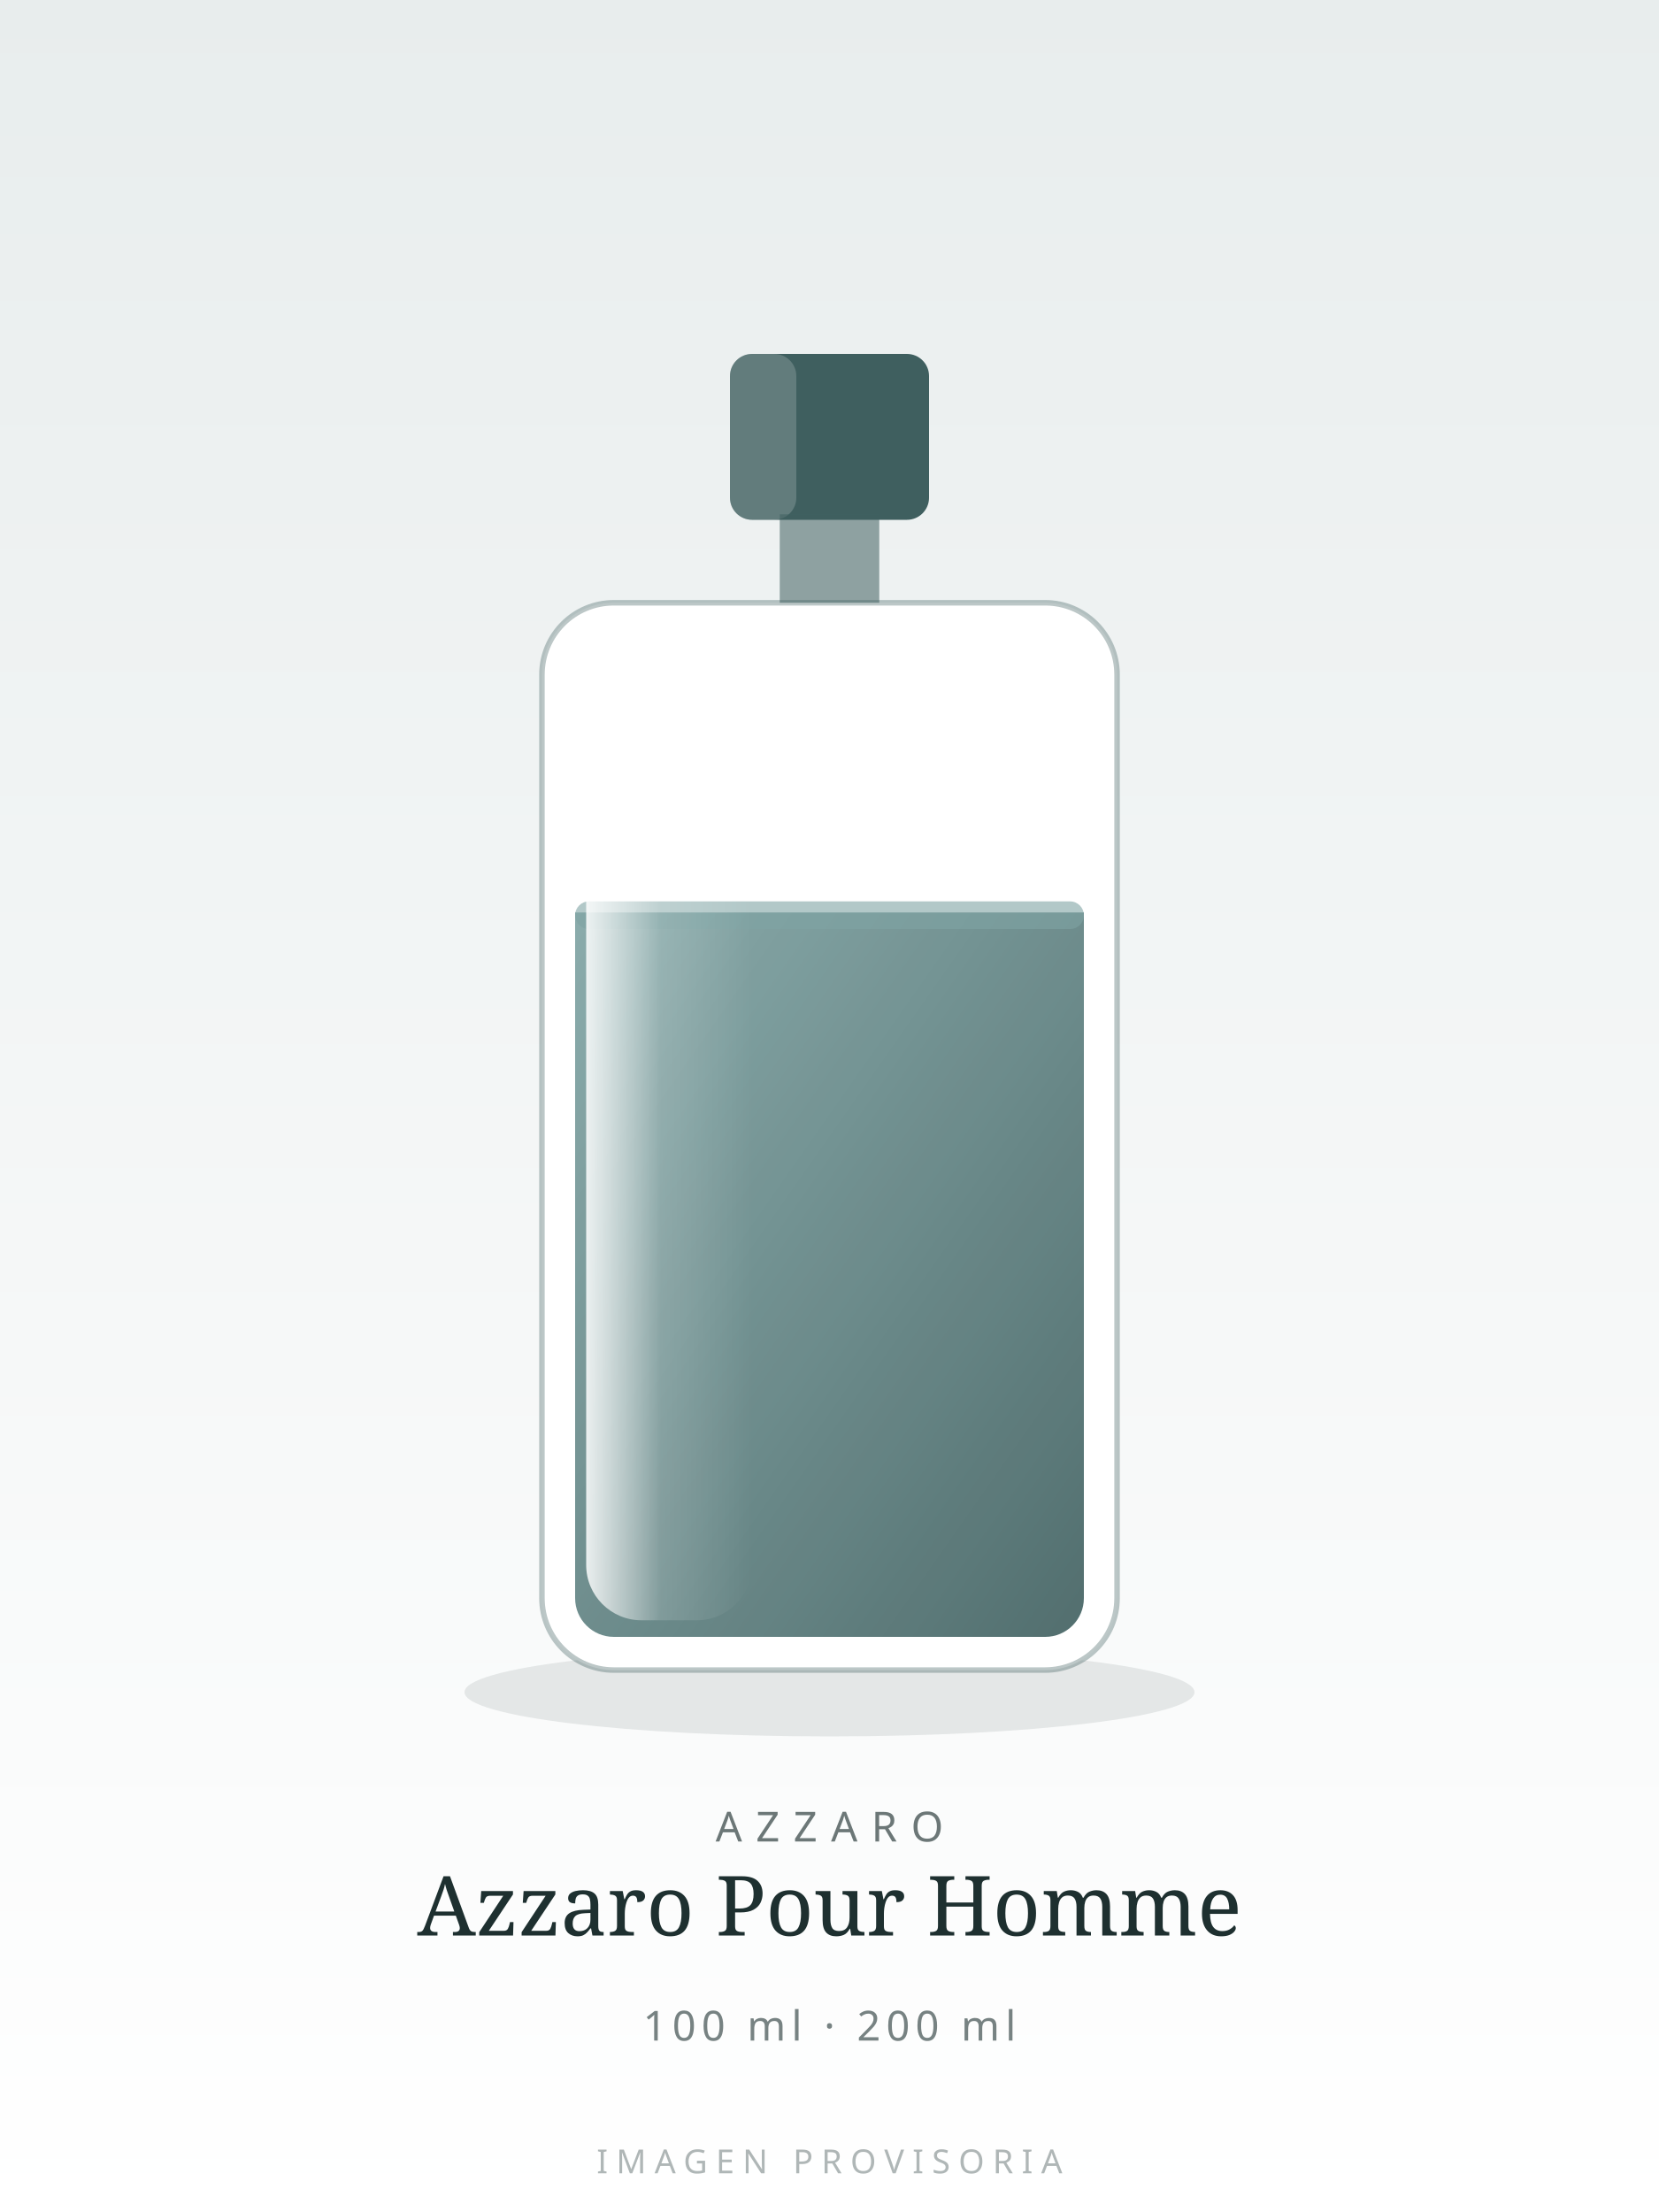
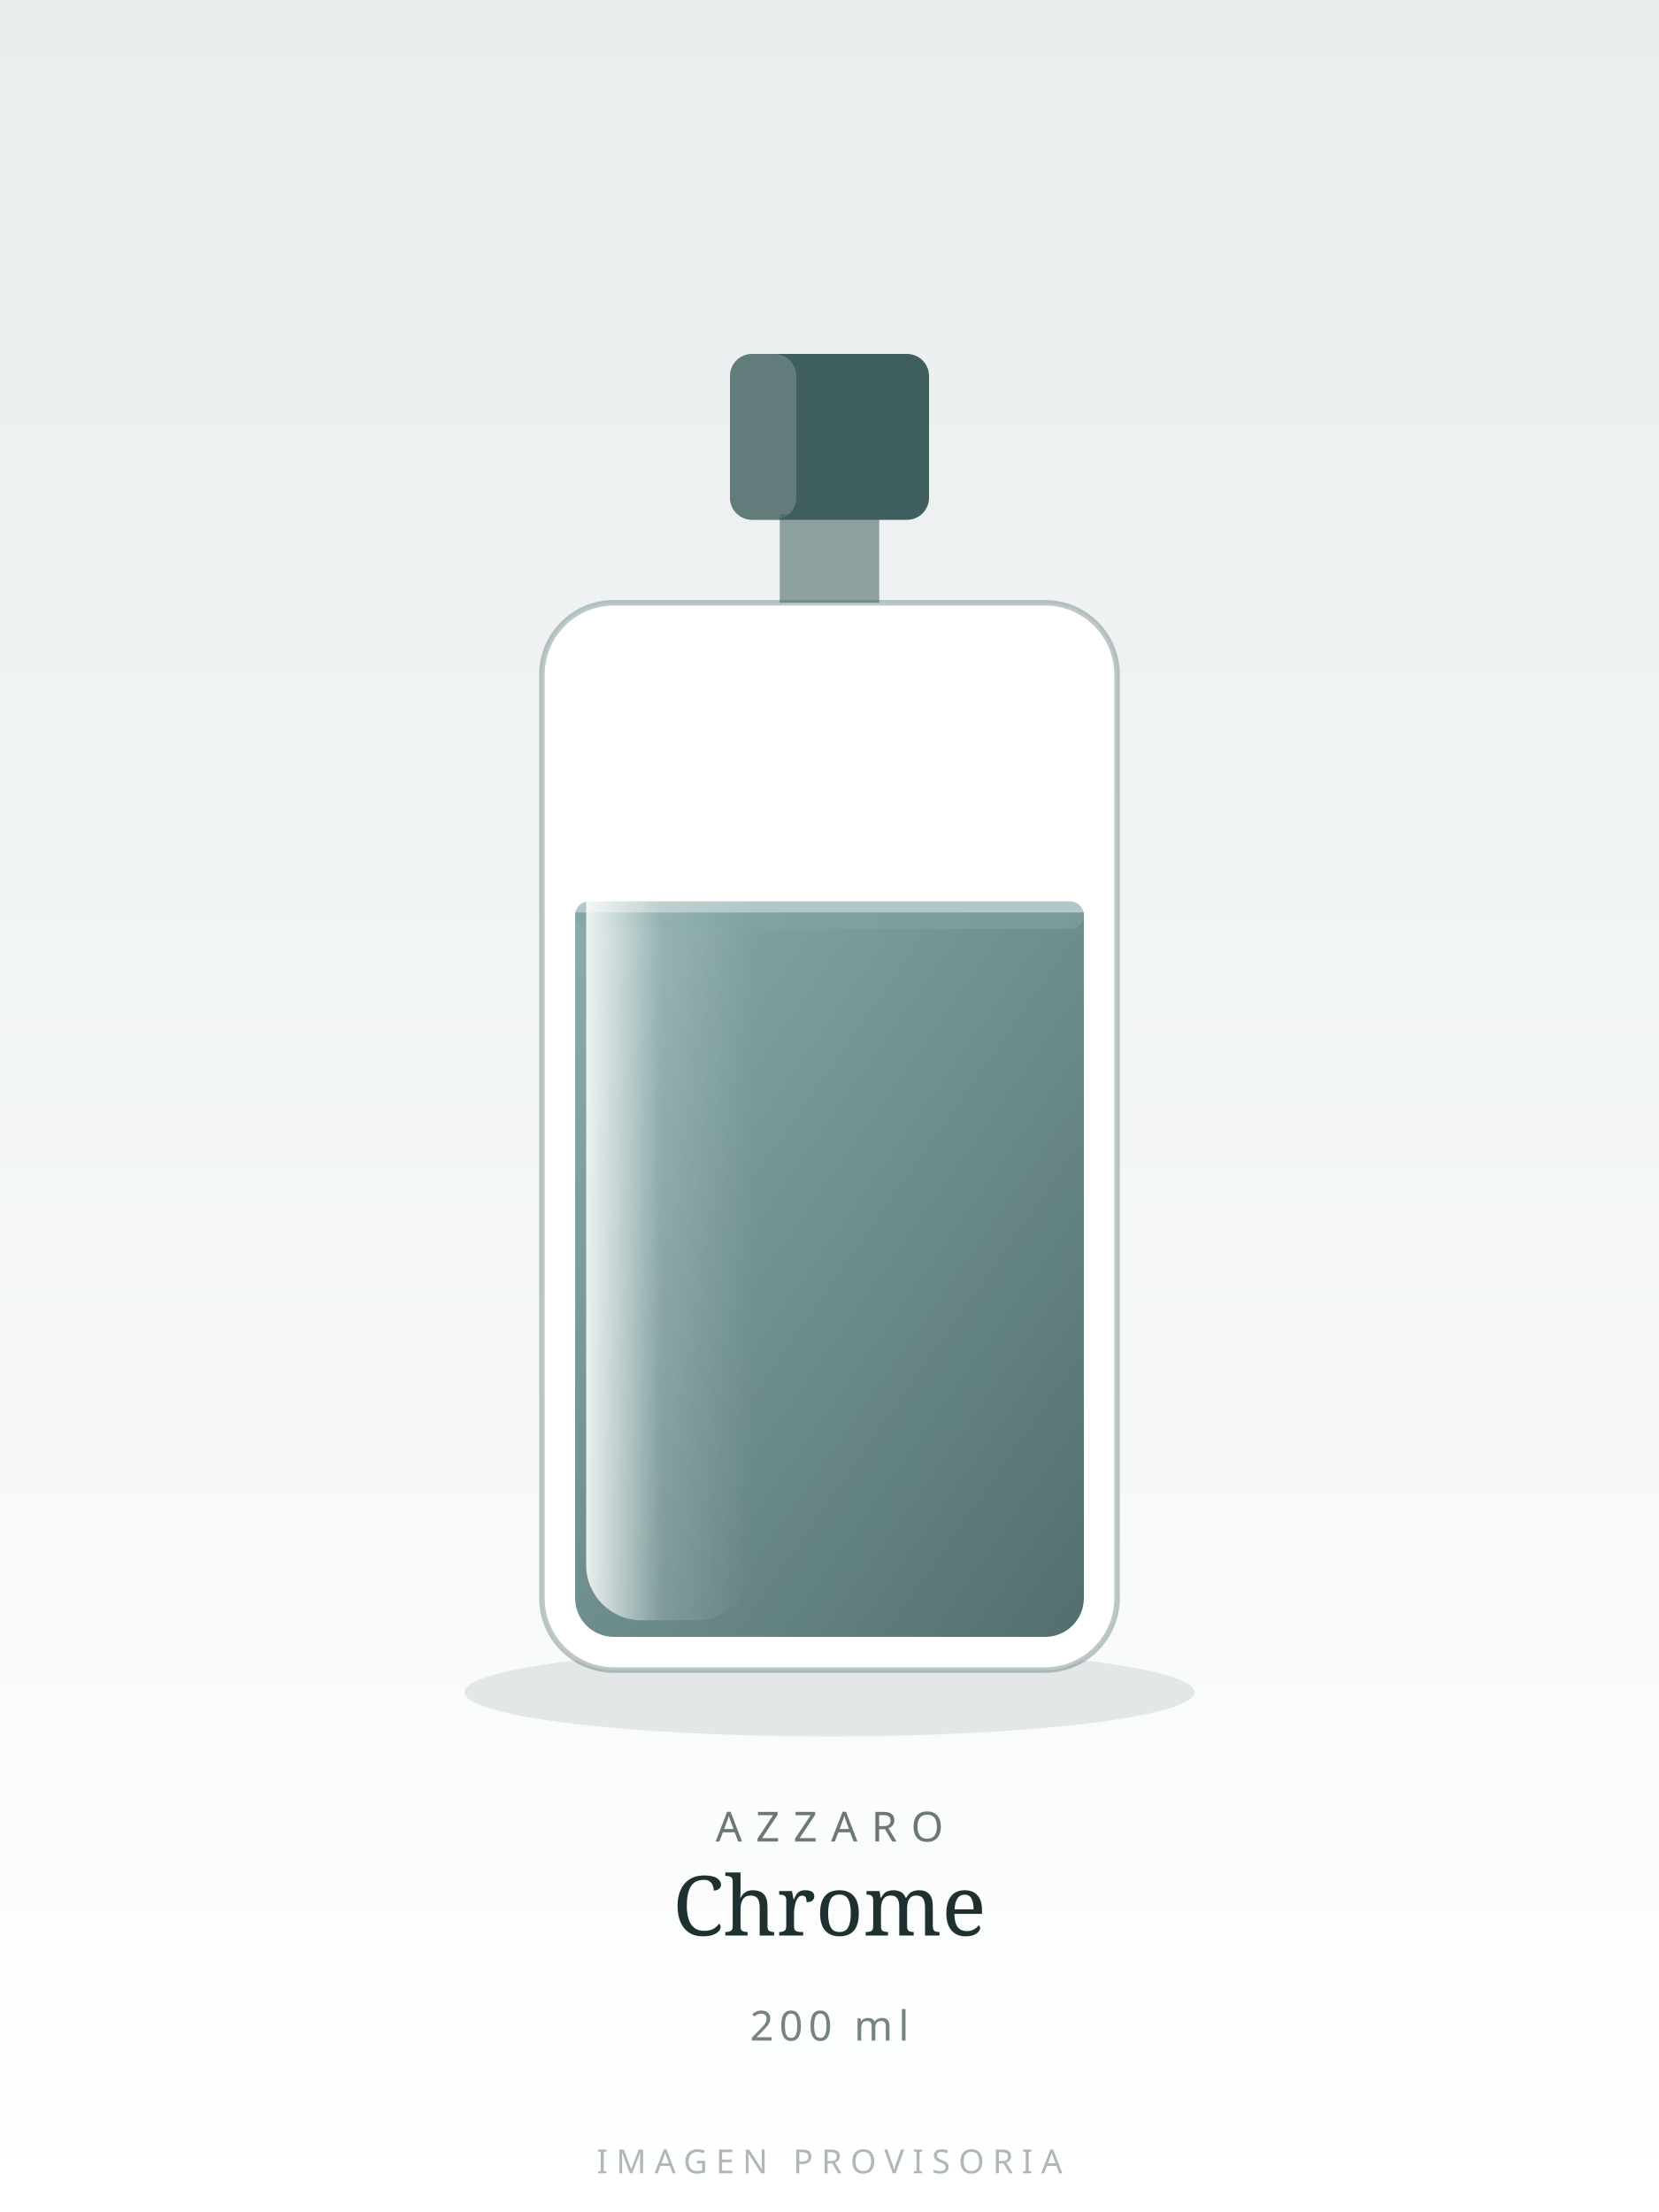
- <svg xmlns="http://www.w3.org/2000/svg" viewBox="0 0 600 800" width="600" height="800" role="img" aria-label="Azzaro Azzaro Pour Homme">
+ <svg xmlns="http://www.w3.org/2000/svg" viewBox="0 0 600 800" width="600" height="800" role="img" aria-label="Azzaro Chrome">
  <defs>
    <linearGradient id="fondo" x1="0" y1="0" x2="0" y2="1">
      <stop offset="0%" stop-color="#e8eded" />
      <stop offset="100%" stop-color="#ffffff" />
    </linearGradient>
    <linearGradient id="liquido" x1="0" y1="0" x2="1" y2="1">
      <stop offset="0%" stop-color="#7ea3a3" />
      <stop offset="100%" stop-color="#3f5f5f" />
    </linearGradient>
    <linearGradient id="brillo" x1="0" y1="0" x2="1" y2="0">
      <stop offset="0%" stop-color="#ffffff" stop-opacity="0.85" />
      <stop offset="45%" stop-color="#ffffff" stop-opacity="0.15" />
      <stop offset="100%" stop-color="#ffffff" stop-opacity="0" />
    </linearGradient>
  </defs>
  <rect width="600" height="800" fill="url(#fondo)" />
  <ellipse cx="300" cy="612" rx="132" ry="16" fill="#1e3030" opacity="0.10" />
  <rect x="264" y="128" width="72" height="60" rx="8" fill="#3f5f5f" />
  <rect x="264" y="128" width="24" height="60" rx="8" fill="#ffffff" opacity="0.18" />
  <rect x="282" y="186" width="36" height="34" fill="#3f5f5f" opacity="0.55" />
  <rect x="196" y="218" width="208" height="386" rx="26" fill="#ffffff" />
  <rect x="196" y="218" width="208" height="386" rx="26" fill="none" stroke="#3f5f5f" stroke-opacity="0.35" stroke-width="2" />
  <path d="M 208 330 L 392 330 L 392 578 A 14 14 0 0 1 378 592 L 222 592 A 14 14 0 0 1 208 578 Z" fill="url(#liquido)" opacity="0.9" />
  <rect x="208" y="326" width="184" height="10" rx="5" fill="#7ea3a3" opacity="0.6" />
  <rect x="212" y="236" width="60" height="350" rx="20" fill="url(#brillo)" />
  <text x="300" y="666" text-anchor="middle" font-family="system-ui, sans-serif" font-size="15" letter-spacing="5" fill="#1e3030" opacity="0.65">AZZARO</text>
-   <text x="300" y="700" text-anchor="middle" font-family="Georgia, serif" font-size="30" fill="#1e3030">Azzaro Pour Homme</text>
-   <text x="300" y="738" text-anchor="middle" font-family="system-ui, sans-serif" font-size="15" letter-spacing="2" fill="#1e3030" opacity="0.6">100 ml · 200 ml</text>
+   <text x="300" y="700" text-anchor="middle" font-family="Georgia, serif" font-size="30" fill="#1e3030">Chrome</text>
+   <text x="300" y="738" text-anchor="middle" font-family="system-ui, sans-serif" font-size="15" letter-spacing="2" fill="#1e3030" opacity="0.6">200 ml</text>
  <text x="300" y="786" text-anchor="middle" font-family="system-ui, sans-serif" font-size="12" letter-spacing="3" fill="#1e3030" opacity="0.35">IMAGEN PROVISORIA</text>
</svg>
